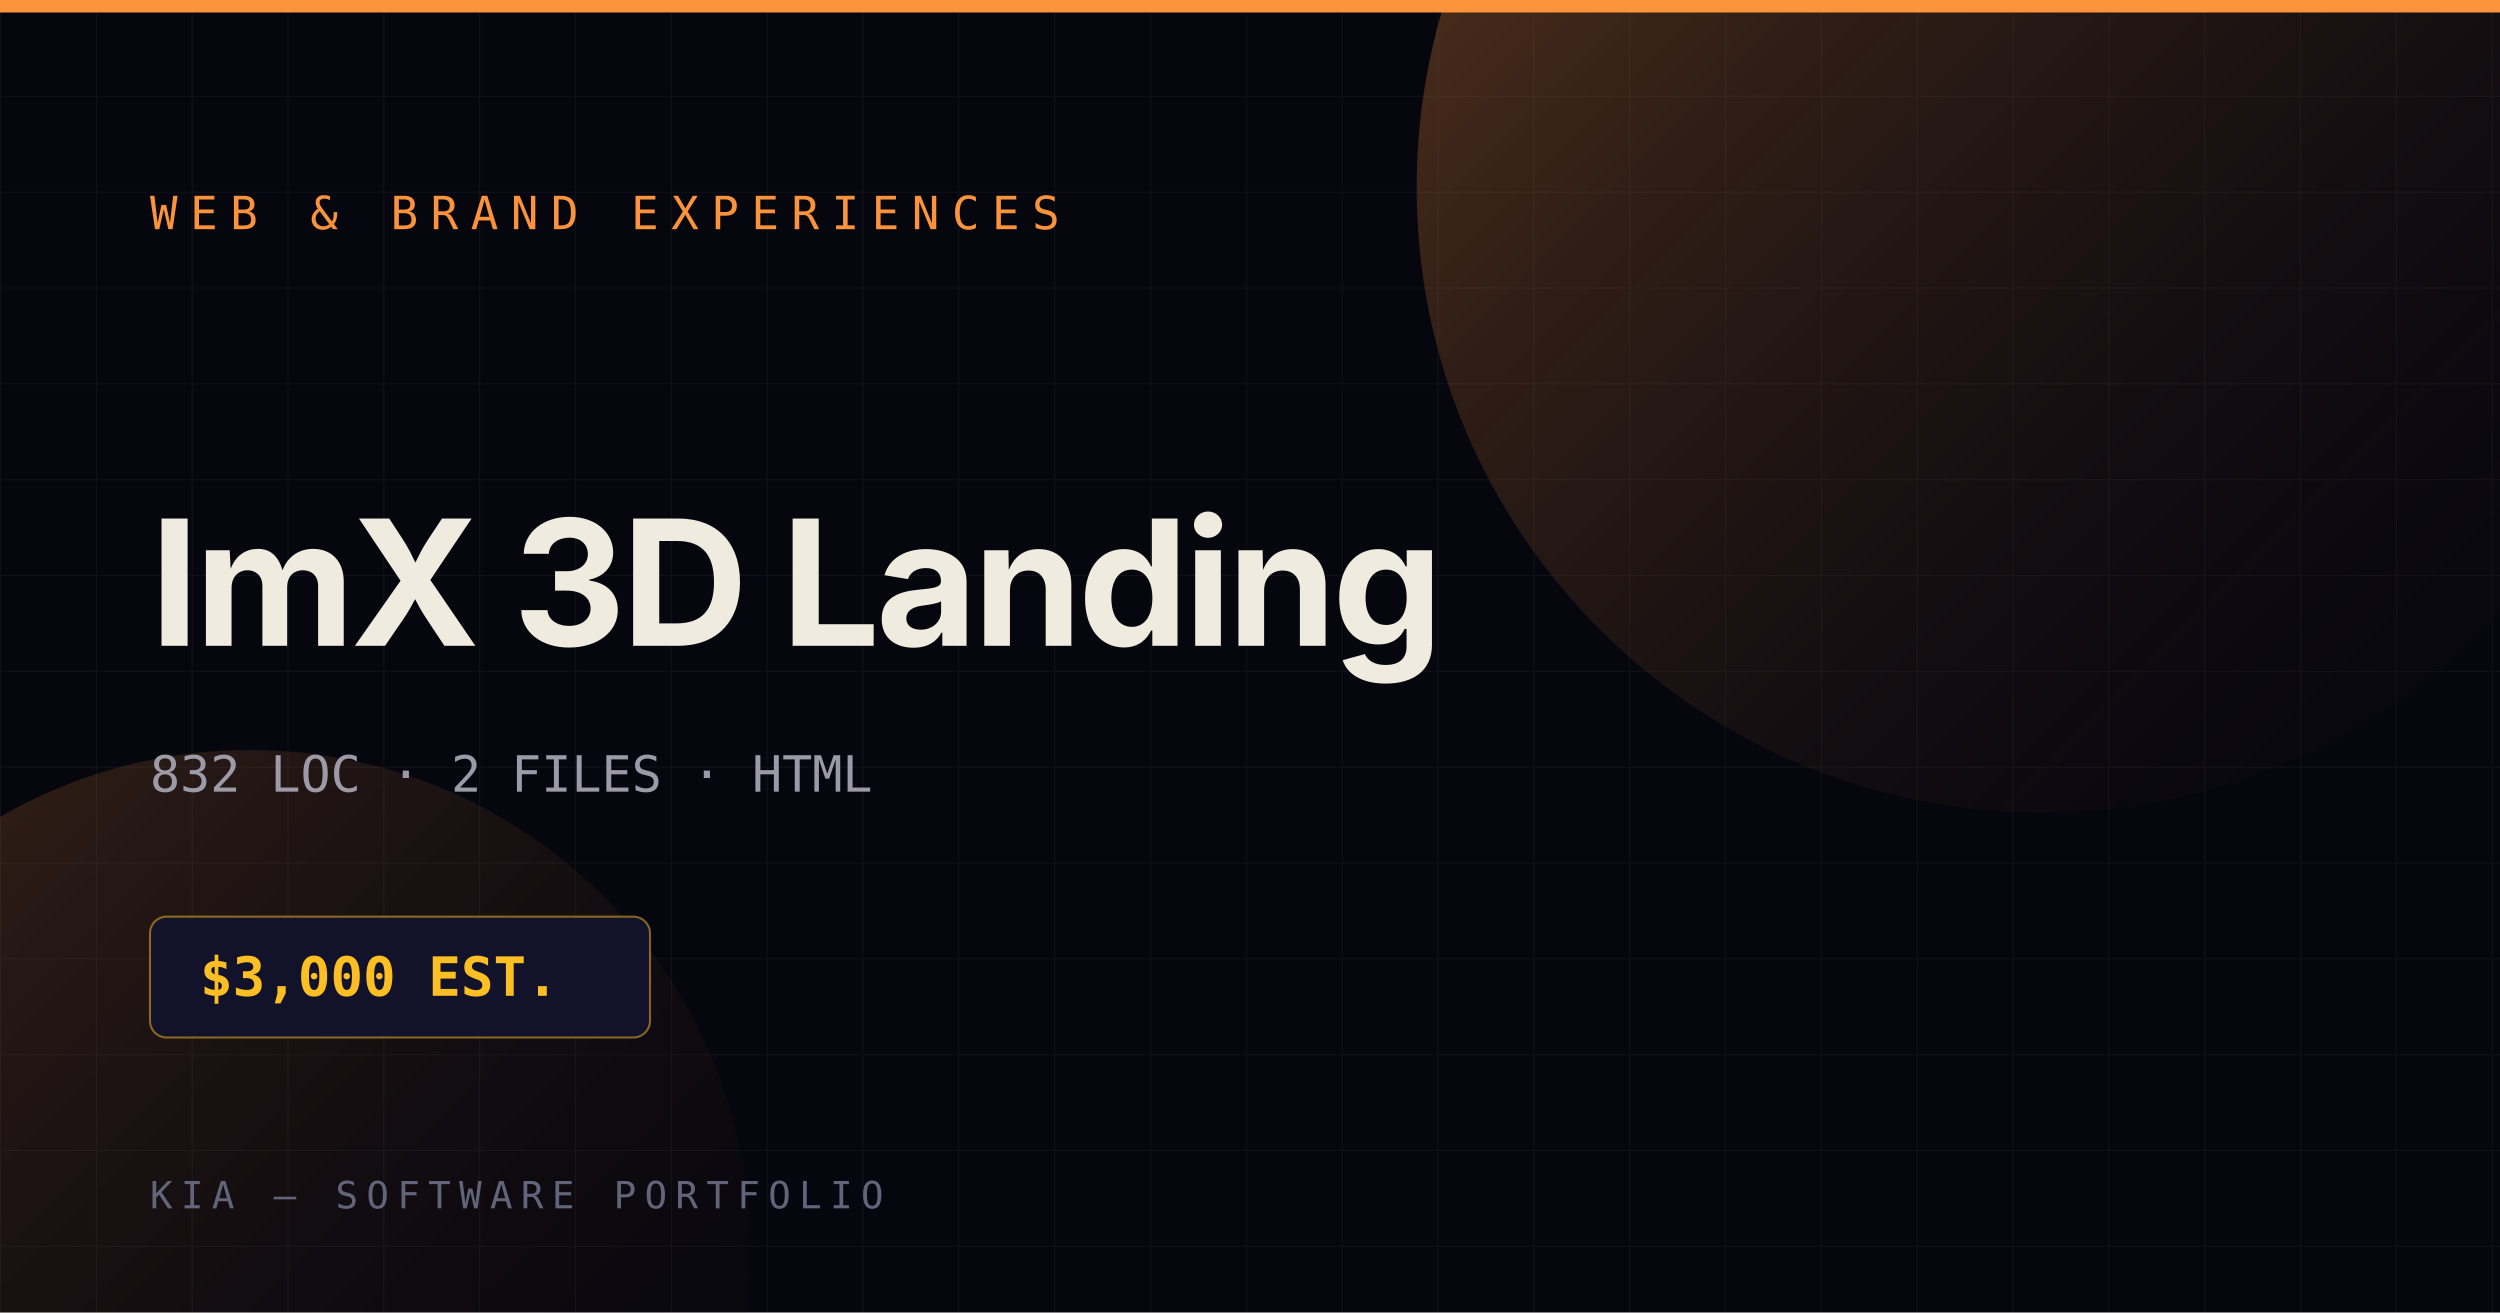
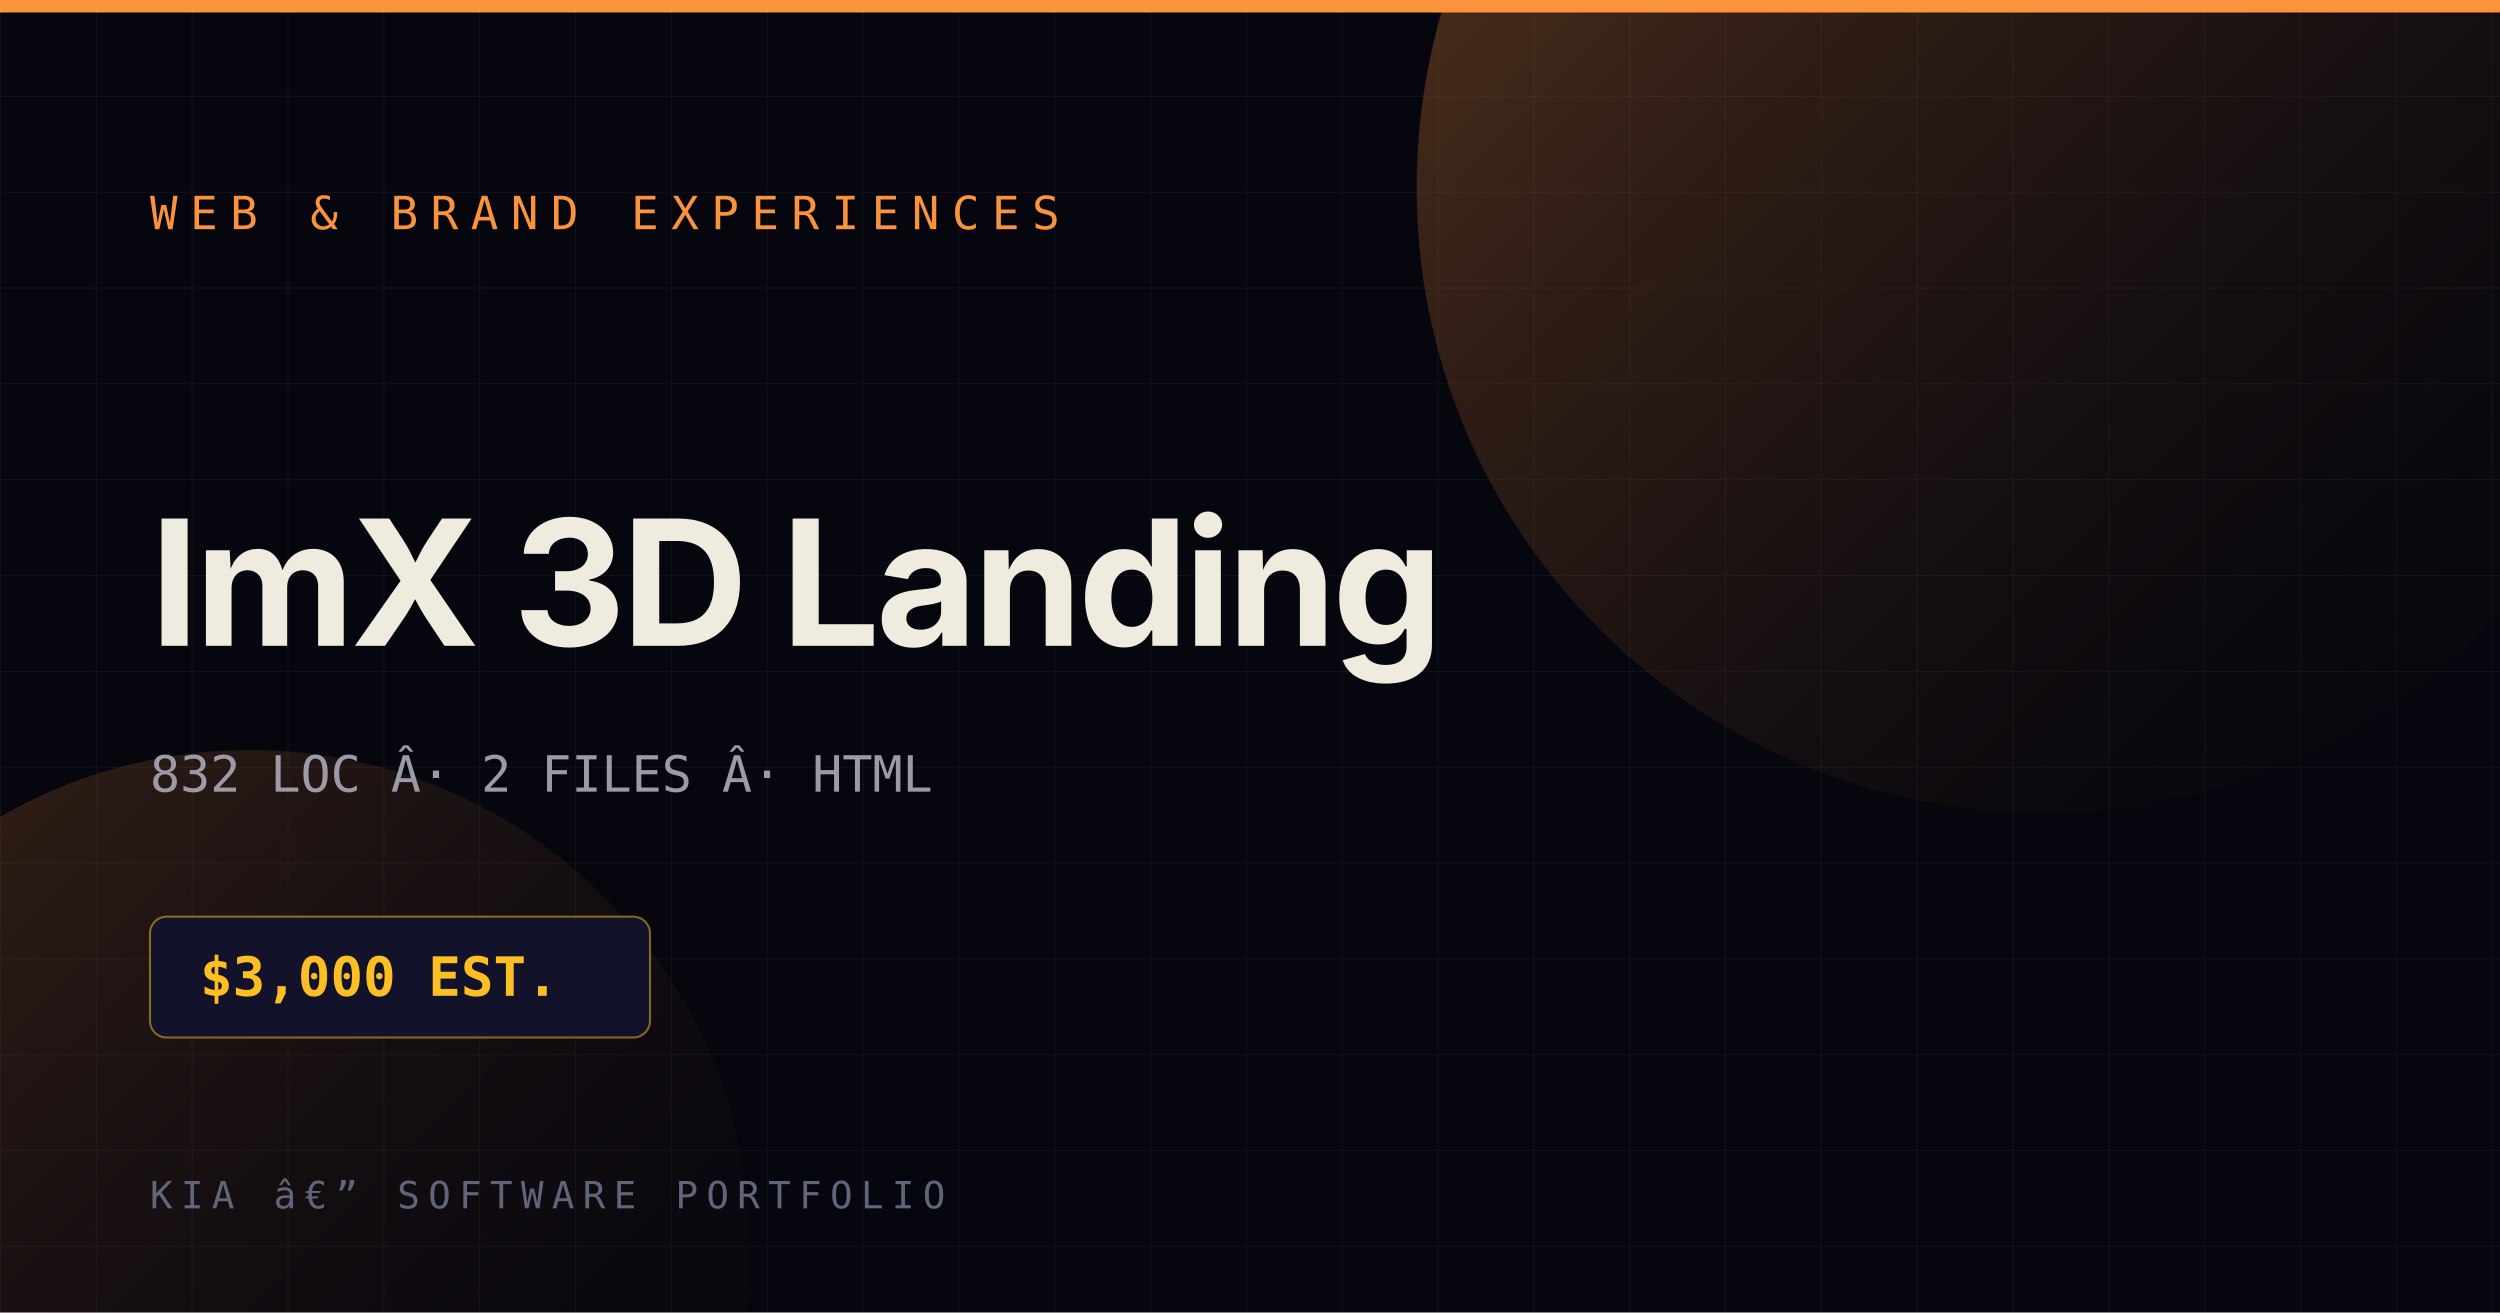
<svg xmlns="http://www.w3.org/2000/svg" width="1200" height="630" viewBox="0 0 1200 630" role="img" aria-label="ImX 3D Landing">
  <defs>
    <linearGradient id="g" x1="0" y1="0" x2="1" y2="1">
      <stop offset="0" stop-color="#fb923c" stop-opacity=".40" />
      <stop offset="1" stop-color="#06060e" stop-opacity="0" />
    </linearGradient>
    <pattern id="grid" width="46" height="46" patternUnits="userSpaceOnUse">
      <path d="M46 0H0V46" fill="none" stroke="#94a3b8" stroke-opacity=".07" />
    </pattern>
  </defs>
  <rect width="1200" height="630" fill="#06060e" />
  <rect width="1200" height="630" fill="url(#grid)" />
  <circle cx="980" cy="90" r="300" fill="url(#g)" />
  <circle cx="120" cy="600" r="240" fill="url(#g)" opacity=".55" />
  <rect x="0" y="0" width="1200" height="6" fill="#fb923c" />
  <text x="72" y="110" fill="#fb923c" font-family="ui-monospace, Menlo, Consolas, monospace" font-size="22" letter-spacing="6">WEB &amp; BRAND EXPERIENCES</text>
  <text x="72" y="310" fill="#f0ebdf" font-family="system-ui, -apple-system, sans-serif" font-weight="700" font-size="84" letter-spacing="-2">ImX 3D Landing</text>
-   <text x="72" y="380" fill="#9d9aa8" font-family="ui-monospace, Menlo, Consolas, monospace" font-size="24">832 LOC · 2 FILES · HTML</text>
+   <text x="72" y="380" fill="#9d9aa8" font-family="ui-monospace, Menlo, Consolas, monospace" font-size="24">832 LOC Â· 2 FILES Â· HTML</text>
  <rect x="72" y="440" width="240" height="58" rx="8" fill="#12122a" stroke="#fbbf24" stroke-opacity=".5" />
  <text x="96" y="478" fill="#fbbf24" font-family="ui-monospace, Menlo, Consolas, monospace" font-size="26" font-weight="700">$3,000 EST.</text>
-   <text x="72" y="580" fill="#62647a" font-family="ui-monospace, Menlo, Consolas, monospace" font-size="18" letter-spacing="4">KIA — SOFTWARE PORTFOLIO</text>
+   <text x="72" y="580" fill="#62647a" font-family="ui-monospace, Menlo, Consolas, monospace" font-size="18" letter-spacing="4">KIA â€” SOFTWARE PORTFOLIO</text>
</svg>
